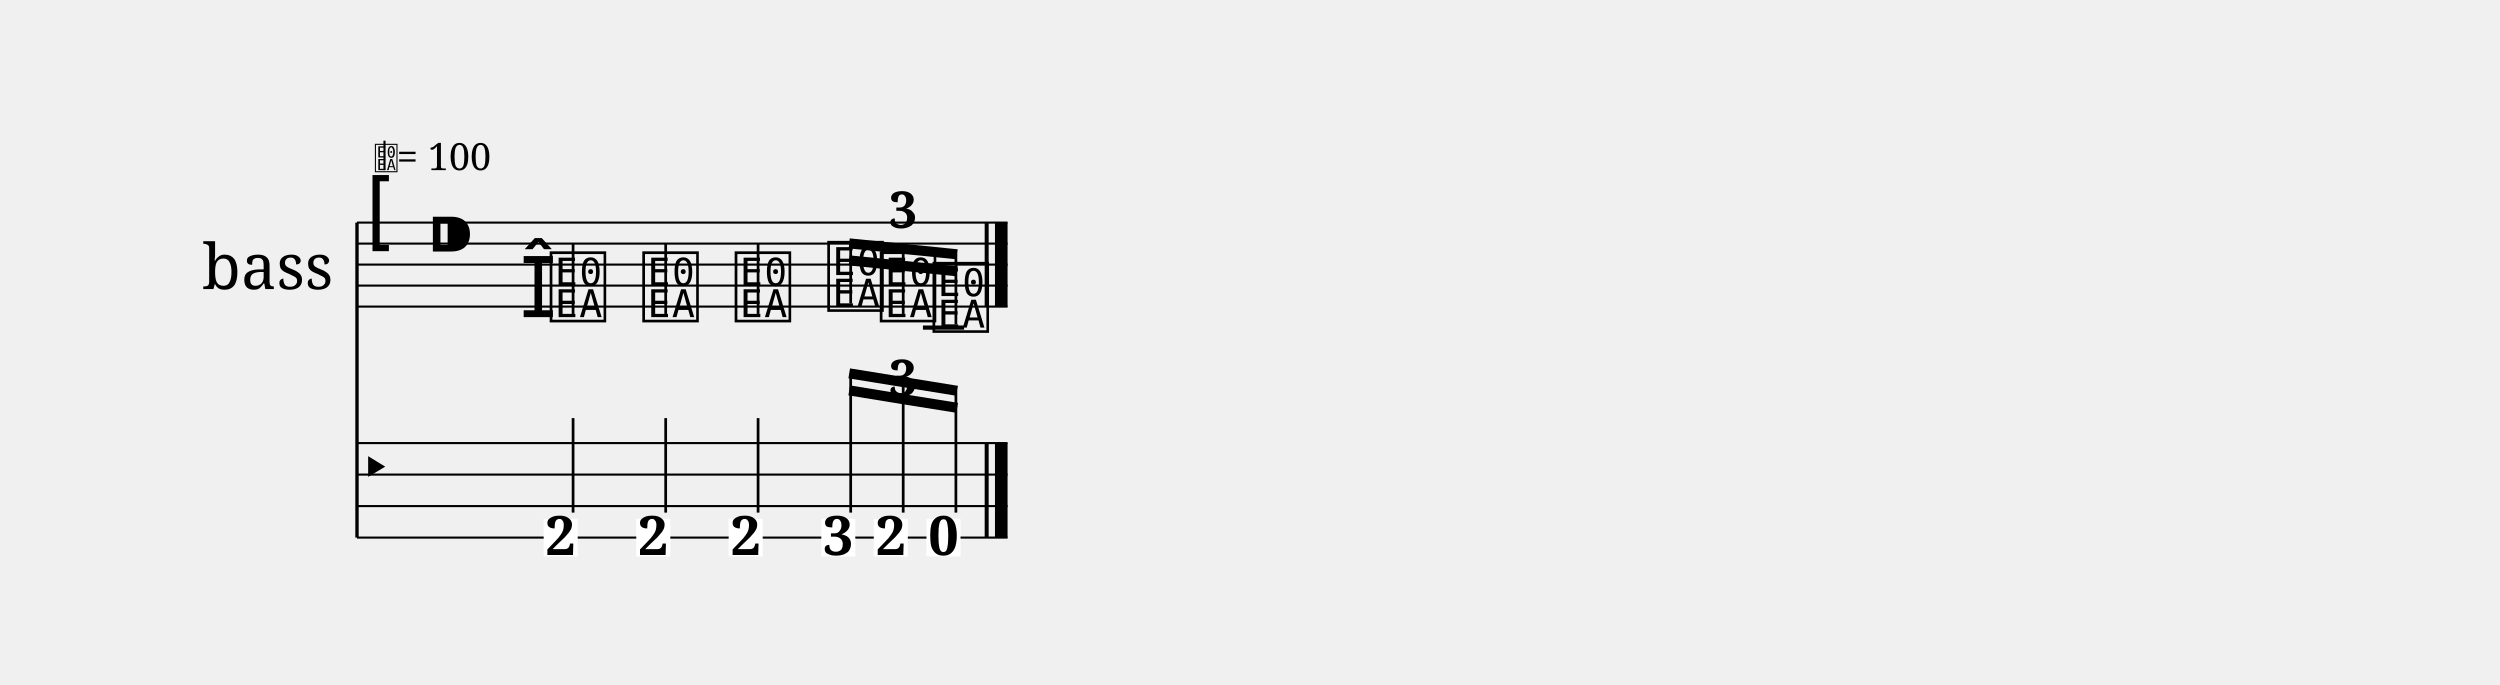
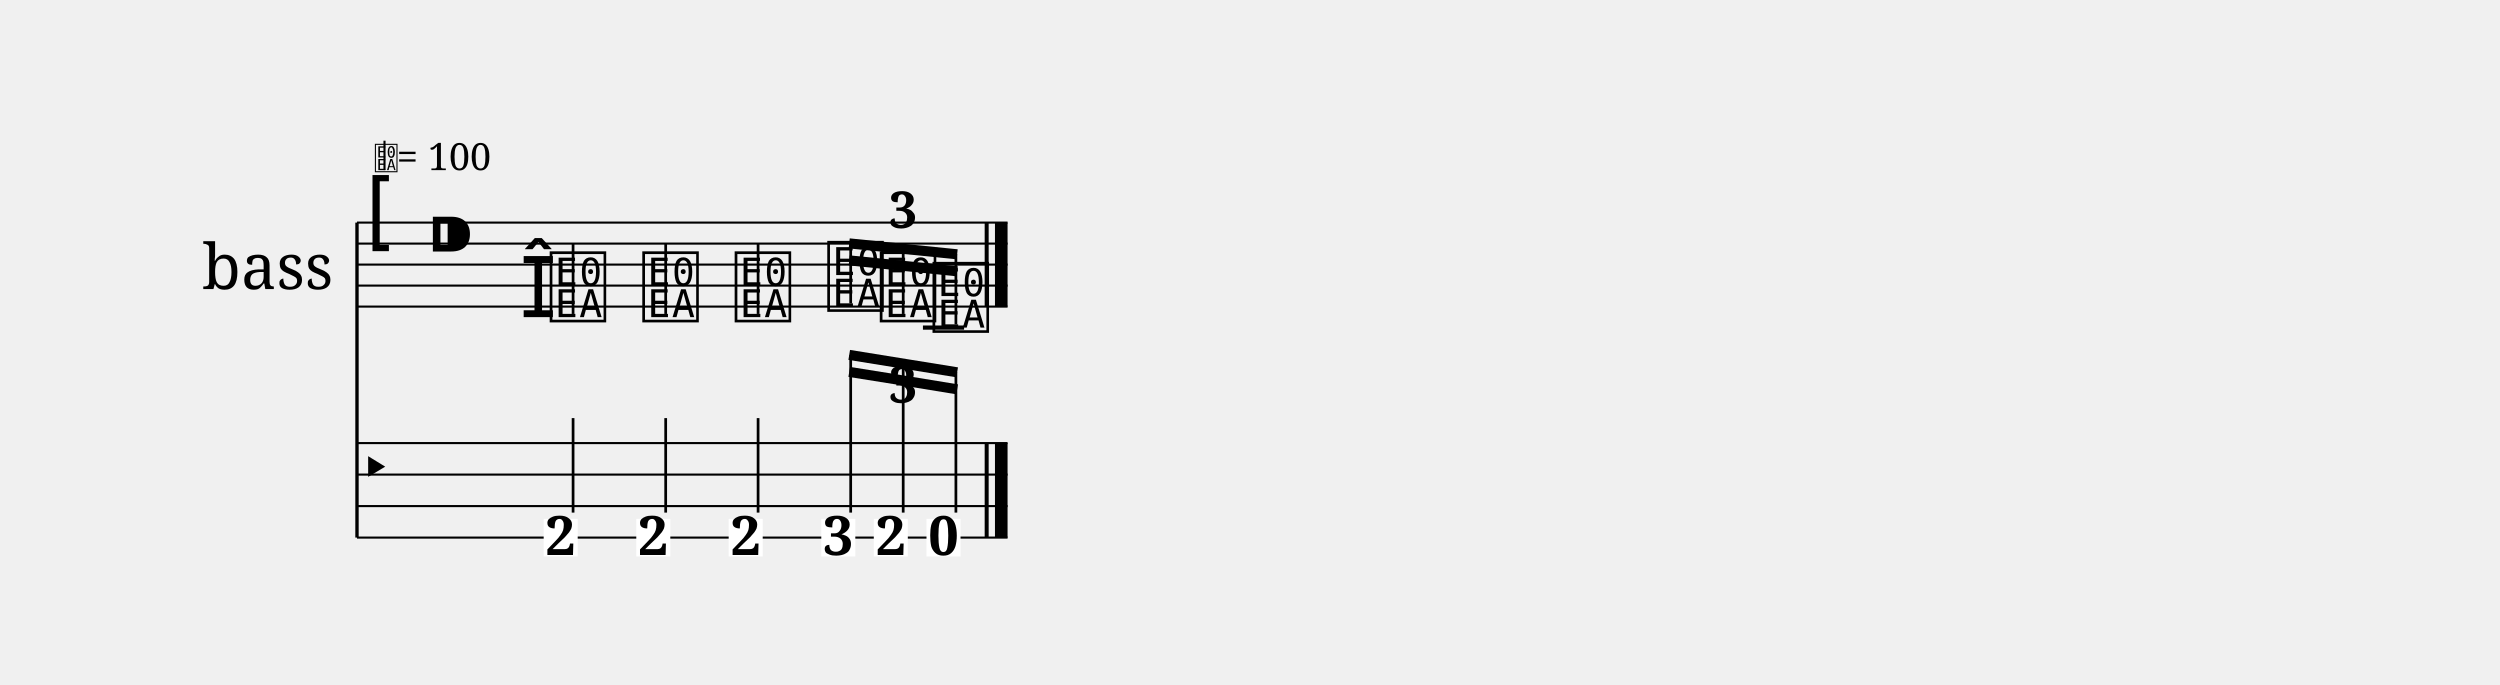
<svg xmlns="http://www.w3.org/2000/svg" width="1190.5" height="326.0" viewBox="0 0 119.05 32.60">
  <style>
  @font-face { font-family: 'Emmentaler'; src: local('Emmentaler'); }
  .music { font-family: 'Emmentaler', serif; }
</style>
  <g transform="translate(8.50,0.00) scale(1,1)">
    <text x="4.25" y="12.60" font-size="3.00" font-family="serif" text-anchor="middle" dominant-baseline="central">bass</text>
    <line x1="8.50" y1="10.60" x2="8.50" y2="25.60" stroke="#000000" stroke-width="0.160" />
    <line x1="8.50" y1="10.60" x2="39.48" y2="10.60" stroke="#000000" stroke-width="0.100" />
    <line x1="8.50" y1="11.60" x2="39.48" y2="11.60" stroke="#000000" stroke-width="0.100" />
    <line x1="8.50" y1="12.60" x2="39.48" y2="12.60" stroke="#000000" stroke-width="0.100" />
    <line x1="8.50" y1="13.60" x2="39.48" y2="13.60" stroke="#000000" stroke-width="0.100" />
    <line x1="8.50" y1="14.60" x2="39.48" y2="14.60" stroke="#000000" stroke-width="0.100" />
    <text class="music" x="8.80" y="11.60" font-size="4.00"></text>
    <text class="music" x="11.80" y="12.60" font-size="4.00" data-pos="20"></text>
    <line x1="35.45" y1="15.60" x2="37.41" y2="15.60" stroke="#000000" stroke-width="0.200" />
    <text class="music" x="16.25" y="15.10" font-size="4.00" data-pos="87"></text>
    <text class="music" x="17.55" y="15.10" font-size="4.00" data-pos="87"></text>
    <line x1="18.79" y1="14.95" x2="18.79" y2="11.60" stroke="#000000" stroke-width="0.130" />
    <text class="music" x="21.96" y="15.10" font-size="4.00" data-pos="92"></text>
    <line x1="23.20" y1="14.95" x2="23.20" y2="11.60" stroke="#000000" stroke-width="0.130" />
    <text class="music" x="26.36" y="15.10" font-size="4.00" data-pos="96"></text>
    <line x1="27.60" y1="14.95" x2="27.60" y2="11.60" stroke="#000000" stroke-width="0.130" />
    <text class="music" x="30.77" y="14.60" font-size="4.00" data-pos="113"></text>
    <text class="music" x="33.27" y="15.10" font-size="4.00" data-pos="119"></text>
    <text class="music" x="35.78" y="15.60" font-size="4.00" data-pos="123"></text>
    <rect x="38.39" y="10.60" width="0.19" height="4.00" fill="#000000" />
    <rect x="38.88" y="10.60" width="0.60" height="4.00" fill="#000000" />
    <line x1="8.50" y1="21.10" x2="39.48" y2="21.10" stroke="#000000" stroke-width="0.100" />
    <line x1="8.50" y1="22.60" x2="39.48" y2="22.60" stroke="#000000" stroke-width="0.100" />
    <line x1="8.50" y1="24.10" x2="39.48" y2="24.10" stroke="#000000" stroke-width="0.100" />
    <line x1="8.50" y1="25.60" x2="39.48" y2="25.60" stroke="#000000" stroke-width="0.100" />
    <text class="music" x="8.50" y="23.35" font-size="3.11"></text>
    <rect x="38.39" y="21.10" width="0.19" height="4.50" fill="#000000" />
    <rect x="38.88" y="21.10" width="0.60" height="4.50" fill="#000000" />
    <rect x="17.39" y="24.71" width="1.62" height="1.79" fill="#FFFFFF" data-pos="87" />
    <text x="18.20" y="26.43" font-size="2.60" font-family="serif" font-weight="bold" text-anchor="middle" fill="#000000" data-pos="87">2</text>
    <line x1="18.79" y1="24.41" x2="18.79" y2="19.91" stroke="#000000" stroke-width="0.130" />
    <rect x="21.80" y="24.71" width="1.62" height="1.79" fill="#FFFFFF" data-pos="92" />
    <text x="22.61" y="26.43" font-size="2.60" font-family="serif" font-weight="bold" text-anchor="middle" fill="#000000" data-pos="92">2</text>
    <line x1="23.20" y1="24.41" x2="23.20" y2="19.91" stroke="#000000" stroke-width="0.130" />
    <rect x="26.20" y="24.71" width="1.62" height="1.79" fill="#FFFFFF" data-pos="96" />
    <text x="27.02" y="26.43" font-size="2.60" font-family="serif" font-weight="bold" text-anchor="middle" fill="#000000" data-pos="96">2</text>
    <line x1="27.60" y1="24.41" x2="27.60" y2="19.91" stroke="#000000" stroke-width="0.130" />
    <rect x="30.61" y="24.71" width="1.62" height="1.79" fill="#FFFFFF" data-pos="113" />
    <text x="31.42" y="26.43" font-size="2.60" font-family="serif" font-weight="bold" text-anchor="middle" fill="#000000" data-pos="113">3</text>
    <rect x="33.11" y="24.71" width="1.62" height="1.79" fill="#FFFFFF" data-pos="119" />
    <text x="33.93" y="26.43" font-size="2.60" font-family="serif" font-weight="bold" text-anchor="middle" fill="#000000" data-pos="119">2</text>
    <rect x="35.62" y="24.71" width="1.62" height="1.79" fill="#FFFFFF" data-pos="123" />
    <text x="36.43" y="26.43" font-size="2.60" font-family="serif" font-weight="bold" text-anchor="middle" fill="#000000" data-pos="123">0</text>
    <line x1="31.94" y1="11.59" x2="37.08" y2="12.11" stroke="#000000" stroke-width="0.480" />
    <line x1="31.94" y1="12.40" x2="34.51" y2="12.66" stroke="#000000" stroke-width="0.480" />
    <line x1="34.51" y1="12.66" x2="37.08" y2="12.92" stroke="#000000" stroke-width="0.480" />
    <line x1="32.01" y1="14.45" x2="32.01" y2="11.60" stroke="#000000" stroke-width="0.130" />
    <line x1="34.51" y1="14.95" x2="34.51" y2="11.85" stroke="#000000" stroke-width="0.130" />
    <line x1="37.02" y1="15.45" x2="37.02" y2="12.10" stroke="#000000" stroke-width="0.130" />
-     <line x1="31.94" y1="17.78" x2="37.08" y2="18.61" stroke="#000000" stroke-width="0.480" />
-     <line x1="31.94" y1="18.59" x2="34.51" y2="19.01" stroke="#000000" stroke-width="0.480" />
-     <line x1="34.51" y1="19.01" x2="37.08" y2="19.42" stroke="#000000" stroke-width="0.480" />
-     <line x1="32.01" y1="24.41" x2="32.01" y2="17.79" stroke="#000000" stroke-width="0.130" />
-     <line x1="34.51" y1="24.41" x2="34.51" y2="18.20" stroke="#000000" stroke-width="0.130" />
-     <line x1="37.02" y1="24.41" x2="37.02" y2="18.60" stroke="#000000" stroke-width="0.130" />
+     <line x1="31.94" y1="16.90" x2="37.08" y2="17.73" stroke="#000000" stroke-width="0.480" />
+     <line x1="31.94" y1="17.71" x2="34.51" y2="18.12" stroke="#000000" stroke-width="0.480" />
+     <line x1="34.51" y1="18.12" x2="37.08" y2="18.54" stroke="#000000" stroke-width="0.480" />
+     <line x1="32.01" y1="24.41" x2="32.01" y2="16.91" stroke="#000000" stroke-width="0.130" />
+     <line x1="34.51" y1="24.41" x2="34.51" y2="17.31" stroke="#000000" stroke-width="0.130" />
+     <line x1="37.02" y1="24.41" x2="37.02" y2="17.72" stroke="#000000" stroke-width="0.130" />
    <text x="34.51" y="10.85" font-size="2.40" font-family="serif" font-weight="bold" text-anchor="middle" fill="#000000" data-pos="100">3</text>
-     <text x="34.51" y="18.86" font-size="2.40" font-family="serif" font-weight="bold" text-anchor="middle" fill="#000000" data-pos="100">3</text>
+     <text x="34.51" y="19.17" font-size="2.40" font-family="serif" font-weight="bold" text-anchor="middle" fill="#000000" data-pos="100">3</text>
    <text class="music" x="9.30" y="8.10" font-size="1.60" data-pos="0"></text>
    <line x1="9.81" y1="8.10" x2="9.81" y2="6.70" stroke="#000000" stroke-width="0.100" data-pos="0" />
    <text x="10.40" y="8.10" font-size="1.80" font-family="serif" fill="#000000" data-pos="0">= 100</text>
  </g>
</svg>
